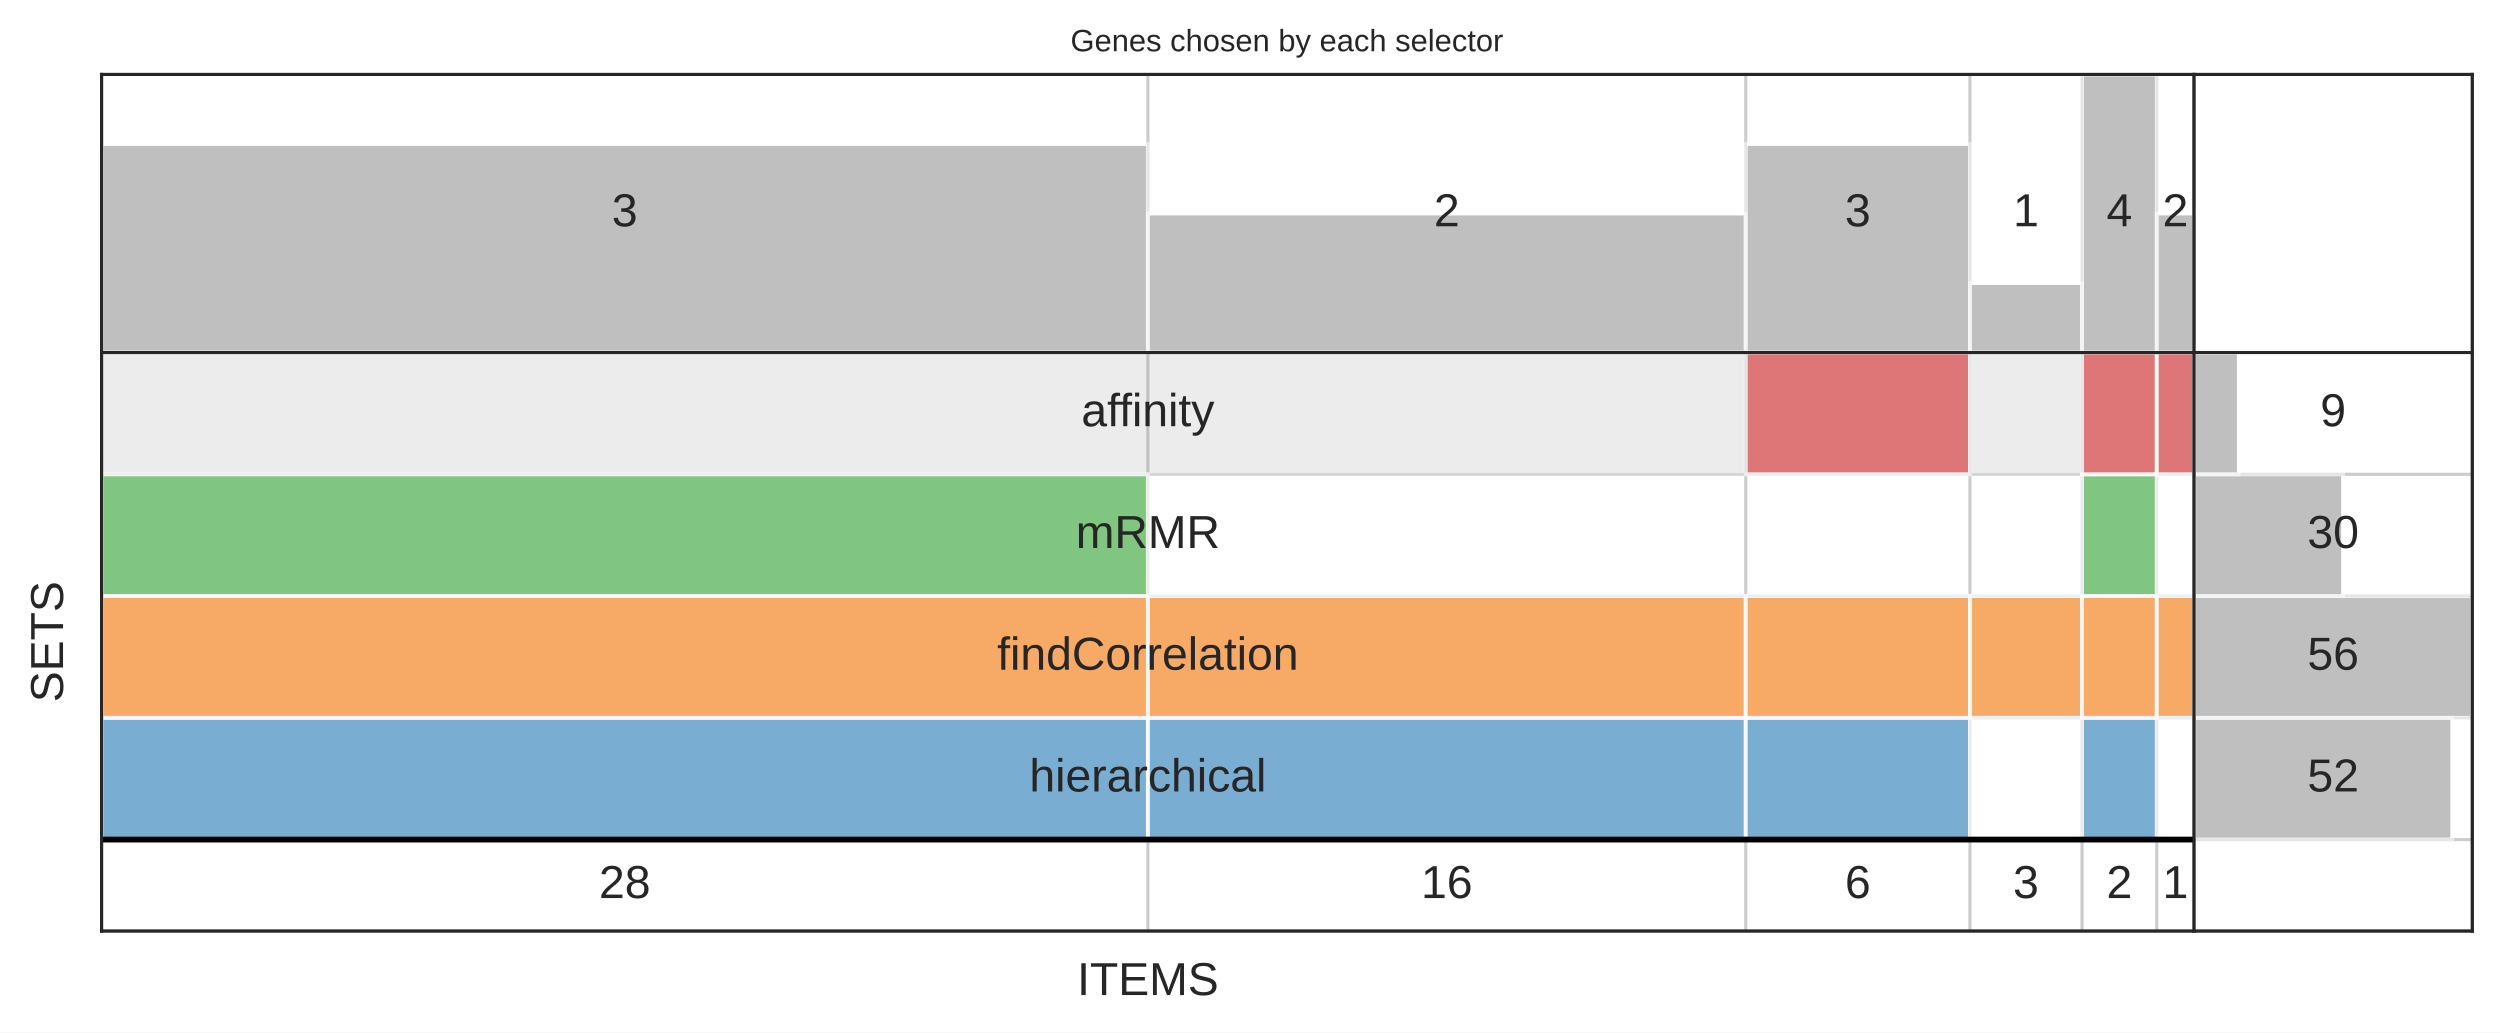
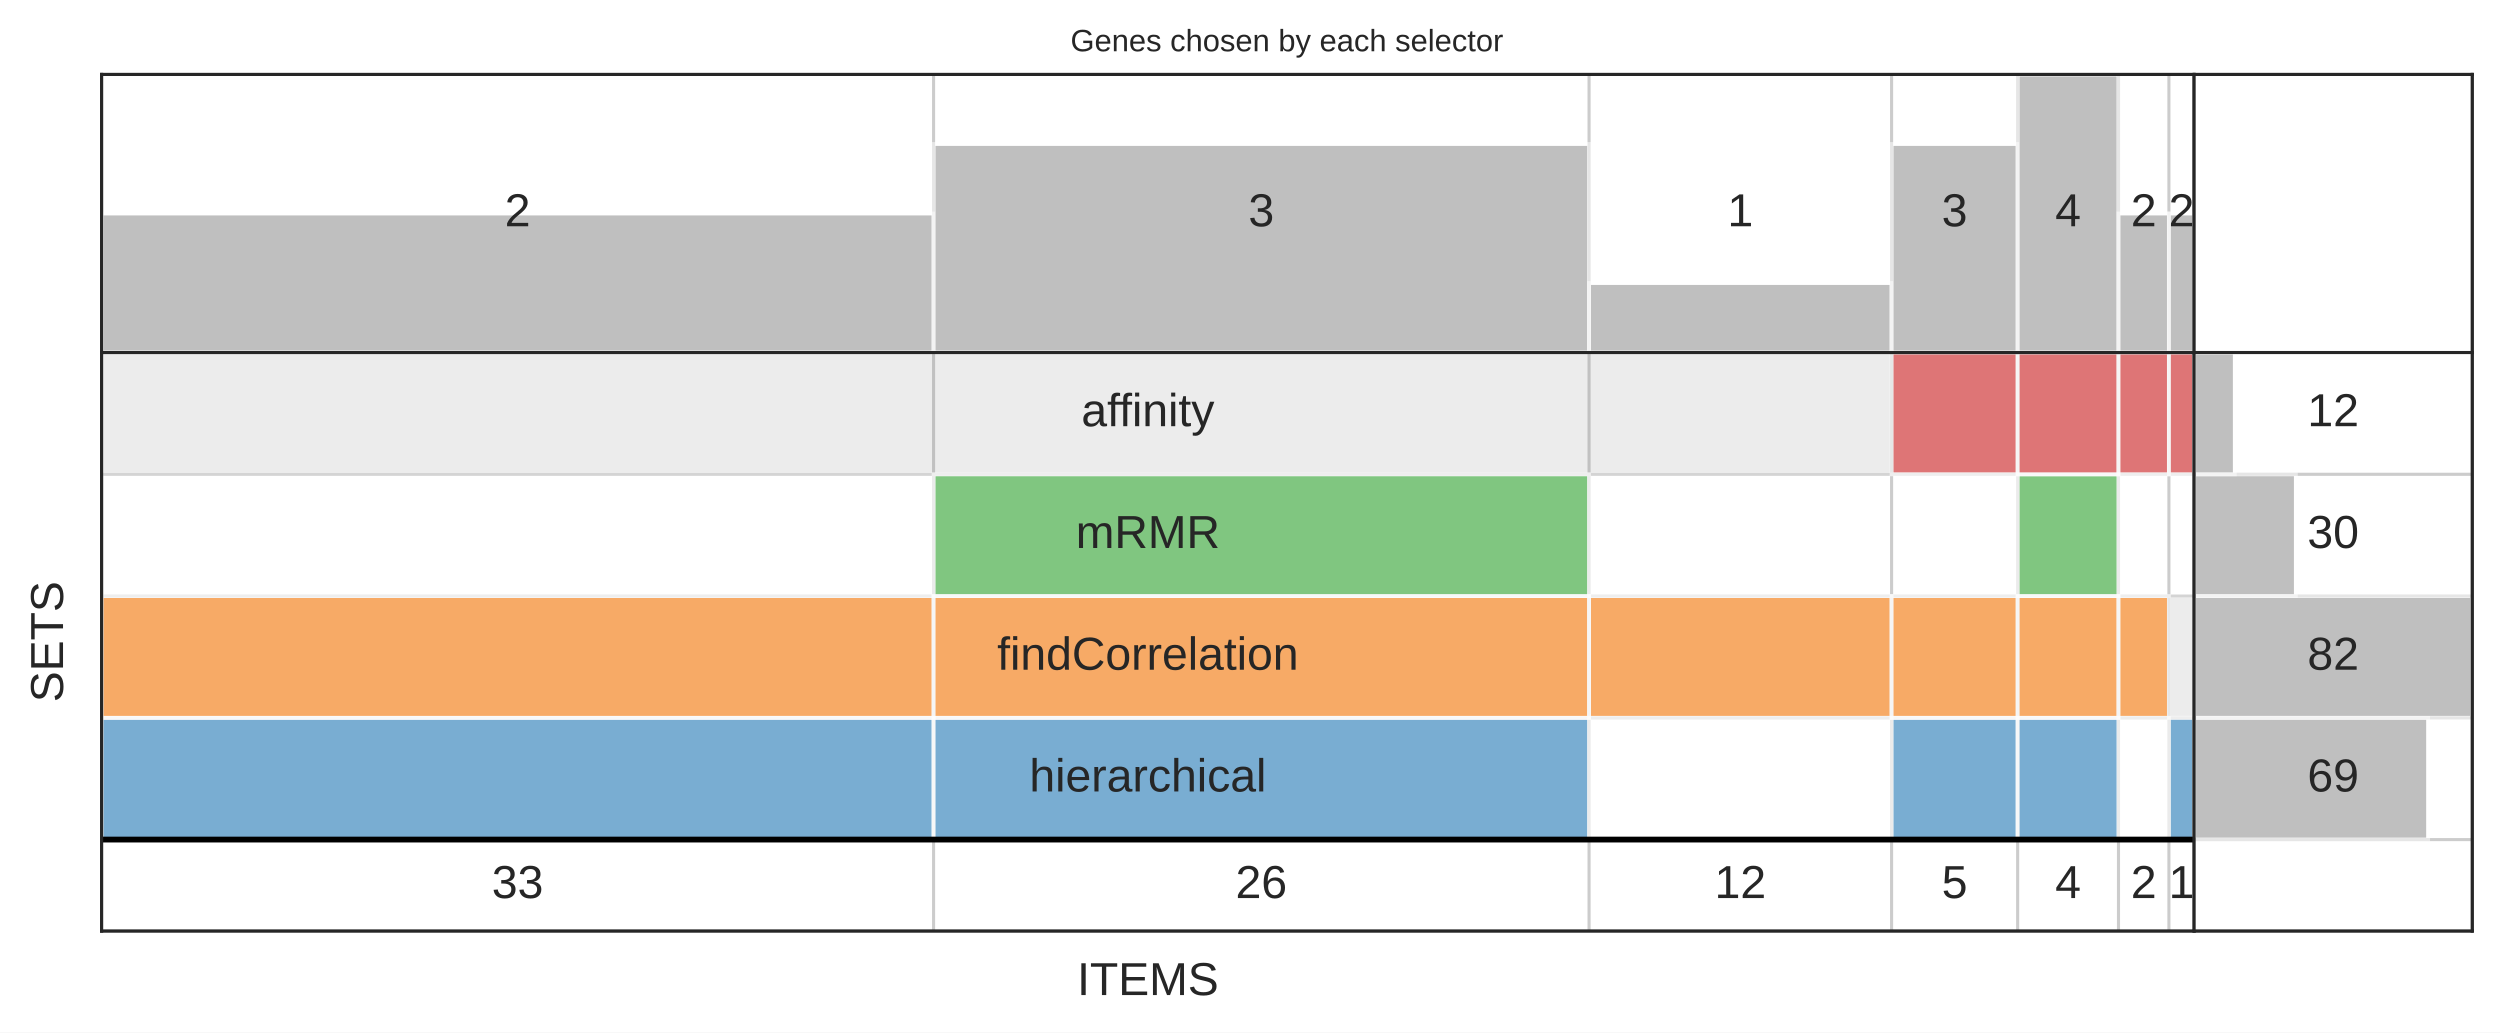
<svg xmlns="http://www.w3.org/2000/svg" width="647.314pt" height="267.353pt" viewBox="0 0 647.314 267.353" version="1.1">
  <defs>
    <style type="text/css">*{stroke-linejoin: round; stroke-linecap: butt}</style>
  </defs>
  <g id="figure_1">
    <g id="patch_1">
      <path d="M 0 267.353  L 647.314 267.353  L 647.314 0  L 0 0  z " style="fill: #ffffff" />
    </g>
    <g id="axes_1">
      <g id="patch_2">
        <path d="M 26.314 241.039  L 640.114 241.039  L 640.114 19.279  L 26.314 19.279  z " style="fill: #ffffff" />
      </g>
      <g id="matplotlib.axis_1" />
      <g id="matplotlib.axis_2" />
      <g id="patch_3">
        <path d="M 26.314 241.039  L 26.314 19.279  " style="fill: none; stroke: #262626; stroke-width: 0.8; stroke-linejoin: miter; stroke-linecap: square" />
      </g>
      <g id="patch_4">
        <path d="M 640.114 241.039  L 640.114 19.279  " style="fill: none; stroke: #262626; stroke-width: 0.8; stroke-linejoin: miter; stroke-linecap: square" />
      </g>
      <g id="patch_5">
        <path d="M 26.314 241.039  L 640.114 241.039  " style="fill: none; stroke: #262626; stroke-width: 0.8; stroke-linejoin: miter; stroke-linecap: square" />
      </g>
      <g id="patch_6">
        <path d="M 26.314 19.279  L 640.114 19.279  " style="fill: none; stroke: #262626; stroke-width: 0.8; stroke-linejoin: miter; stroke-linecap: square" />
      </g>
      <g id="text_1">
        <text style="font-size: 8px; font-family: 'Arial', 'DejaVu Sans', 'Liberation Sans', 'Bitstream Vera Sans', sans-serif; text-anchor: middle; fill: #262626" x="333.214" y="13.279" transform="rotate(-0 333.2138 13.27875)">Genes chosen by each selector</text>
      </g>
    </g>
    <g id="axes_2">
      <g id="patch_7">
        <path d="M 26.314 241.039  L 568.114 241.039  L 568.114 91.279  L 26.314 91.279  z " style="fill: #ffffff" />
      </g>
      <g id="matplotlib.axis_3">
        <g id="xtick_1">
          <g id="line2d_1">
-             <path d="M 26.314 241.039  L 26.314 91.279  " clip-path="url(#p308f34fcb7)" style="fill: none; stroke: #cccccc; stroke-width: 0.8; stroke-linecap: round" />
+             <path d="M 26.314 241.039  L 26.314 91.279  " clip-path="url(#pf9254690ed)" style="fill: none; stroke: #cccccc; stroke-width: 0.8; stroke-linecap: round" />
          </g>
          <g id="line2d_2" />
        </g>
        <g id="xtick_2">
          <g id="line2d_3">
-             <path d="M 297.214 241.039  L 297.214 91.279  " clip-path="url(#p308f34fcb7)" style="fill: none; stroke: #cccccc; stroke-width: 0.8; stroke-linecap: round" />
+             <path d="M 241.728 241.039  L 241.728 91.279  " clip-path="url(#pf9254690ed)" style="fill: none; stroke: #cccccc; stroke-width: 0.8; stroke-linecap: round" />
          </g>
          <g id="line2d_4" />
        </g>
        <g id="xtick_3">
          <g id="line2d_5">
-             <path d="M 452.014 241.039  L 452.014 91.279  " clip-path="url(#p308f34fcb7)" style="fill: none; stroke: #cccccc; stroke-width: 0.8; stroke-linecap: round" />
+             <path d="M 411.449 241.039  L 411.449 91.279  " clip-path="url(#pf9254690ed)" style="fill: none; stroke: #cccccc; stroke-width: 0.8; stroke-linecap: round" />
          </g>
          <g id="line2d_6" />
        </g>
        <g id="xtick_4">
          <g id="line2d_7">
-             <path d="M 510.064 241.039  L 510.064 91.279  " clip-path="url(#p308f34fcb7)" style="fill: none; stroke: #cccccc; stroke-width: 0.8; stroke-linecap: round" />
+             <path d="M 489.781 241.039  L 489.781 91.279  " clip-path="url(#pf9254690ed)" style="fill: none; stroke: #cccccc; stroke-width: 0.8; stroke-linecap: round" />
          </g>
          <g id="line2d_8" />
        </g>
        <g id="xtick_5">
          <g id="line2d_9">
-             <path d="M 539.089 241.039  L 539.089 91.279  " clip-path="url(#p308f34fcb7)" style="fill: none; stroke: #cccccc; stroke-width: 0.8; stroke-linecap: round" />
+             <path d="M 522.42 241.039  L 522.42 91.279  " clip-path="url(#pf9254690ed)" style="fill: none; stroke: #cccccc; stroke-width: 0.8; stroke-linecap: round" />
          </g>
          <g id="line2d_10" />
        </g>
        <g id="xtick_6">
          <g id="line2d_11">
-             <path d="M 558.439 241.039  L 558.439 91.279  " clip-path="url(#p308f34fcb7)" style="fill: none; stroke: #cccccc; stroke-width: 0.8; stroke-linecap: round" />
+             <path d="M 548.531 241.039  L 548.531 91.279  " clip-path="url(#pf9254690ed)" style="fill: none; stroke: #cccccc; stroke-width: 0.8; stroke-linecap: round" />
          </g>
          <g id="line2d_12" />
+         </g>
+         <g id="xtick_7">
+           <g id="line2d_13">
+             <path d="M 561.586 241.039  L 561.586 91.279  " clip-path="url(#pf9254690ed)" style="fill: none; stroke: #cccccc; stroke-width: 0.8; stroke-linecap: round" />
+           </g>
+           <g id="line2d_14" />
        </g>
        <g id="text_2">
          <text style="font-size: 12px; font-family: 'Arial', 'DejaVu Sans', 'Liberation Sans', 'Bitstream Vera Sans', sans-serif; text-anchor: middle; fill: #262626" x="297.214" y="257.657" transform="rotate(-0 297.2138 257.6569)">ITEMS</text>
        </g>
      </g>
      <g id="matplotlib.axis_4">
        <g id="ytick_1">
-           <g id="line2d_13">
-             <path d="M 26.314 217.392  L 568.114 217.392  " clip-path="url(#p308f34fcb7)" style="fill: none; stroke: #cccccc; stroke-width: 0.8; stroke-linecap: round" />
-           </g>
-           <g id="line2d_14" />
+           <g id="line2d_15">
+             <path d="M 26.314 217.392  L 568.114 217.392  " clip-path="url(#pf9254690ed)" style="fill: none; stroke: #cccccc; stroke-width: 0.8; stroke-linecap: round" />
+           </g>
+           <g id="line2d_16" />
        </g>
        <g id="ytick_2">
-           <g id="line2d_15">
-             <path d="M 26.314 185.864  L 568.114 185.864  " clip-path="url(#p308f34fcb7)" style="fill: none; stroke: #cccccc; stroke-width: 0.8; stroke-linecap: round" />
-           </g>
-           <g id="line2d_16" />
+           <g id="line2d_17">
+             <path d="M 26.314 185.864  L 568.114 185.864  " clip-path="url(#pf9254690ed)" style="fill: none; stroke: #cccccc; stroke-width: 0.8; stroke-linecap: round" />
+           </g>
+           <g id="line2d_18" />
        </g>
        <g id="ytick_3">
-           <g id="line2d_17">
-             <path d="M 26.314 154.336  L 568.114 154.336  " clip-path="url(#p308f34fcb7)" style="fill: none; stroke: #cccccc; stroke-width: 0.8; stroke-linecap: round" />
-           </g>
-           <g id="line2d_18" />
+           <g id="line2d_19">
+             <path d="M 26.314 154.336  L 568.114 154.336  " clip-path="url(#pf9254690ed)" style="fill: none; stroke: #cccccc; stroke-width: 0.8; stroke-linecap: round" />
+           </g>
+           <g id="line2d_20" />
        </g>
        <g id="ytick_4">
-           <g id="line2d_19">
-             <path d="M 26.314 122.807  L 568.114 122.807  " clip-path="url(#p308f34fcb7)" style="fill: none; stroke: #cccccc; stroke-width: 0.8; stroke-linecap: round" />
-           </g>
-           <g id="line2d_20" />
+           <g id="line2d_21">
+             <path d="M 26.314 122.807  L 568.114 122.807  " clip-path="url(#pf9254690ed)" style="fill: none; stroke: #cccccc; stroke-width: 0.8; stroke-linecap: round" />
+           </g>
+           <g id="line2d_22" />
        </g>
        <g id="text_3">
          <text style="font-size: 12px; font-family: 'Arial', 'DejaVu Sans', 'Liberation Sans', 'Bitstream Vera Sans', sans-serif; text-anchor: middle; fill: #262626" x="16.318" y="166.159" transform="rotate(-90 16.31812 166.1587)">SETS</text>
        </g>
      </g>
      <g id="patch_8">
-         <path d="M 26.314 217.392  L 297.214 217.392  L 297.214 185.864  L 26.314 185.864  z " clip-path="url(#p308f34fcb7)" style="fill: #1f77b4; opacity: 0.6; stroke: #ffffff; stroke-linejoin: miter" />
+         <path d="M 26.314 217.392  L 241.728 217.392  L 241.728 185.864  L 26.314 185.864  z " clip-path="url(#pf9254690ed)" style="fill: #1f77b4; opacity: 0.6; stroke: #ffffff; stroke-linejoin: miter" />
      </g>
      <g id="patch_9">
-         <path d="M 297.214 217.392  L 452.014 217.392  L 452.014 185.864  L 297.214 185.864  z " clip-path="url(#p308f34fcb7)" style="fill: #1f77b4; opacity: 0.6; stroke: #ffffff; stroke-linejoin: miter" />
+         <path d="M 241.728 217.392  L 411.449 217.392  L 411.449 185.864  L 241.728 185.864  z " clip-path="url(#pf9254690ed)" style="fill: #1f77b4; opacity: 0.6; stroke: #ffffff; stroke-linejoin: miter" />
      </g>
      <g id="patch_10">
-         <path d="M 452.014 217.392  L 510.064 217.392  L 510.064 185.864  L 452.014 185.864  z " clip-path="url(#p308f34fcb7)" style="fill: #1f77b4; opacity: 0.6; stroke: #ffffff; stroke-linejoin: miter" />
+         <path d="M 489.781 217.392  L 522.42 217.392  L 522.42 185.864  L 489.781 185.864  z " clip-path="url(#pf9254690ed)" style="fill: #1f77b4; opacity: 0.6; stroke: #ffffff; stroke-linejoin: miter" />
      </g>
      <g id="patch_11">
-         <path d="M 539.089 217.392  L 558.439 217.392  L 558.439 185.864  L 539.089 185.864  z " clip-path="url(#p308f34fcb7)" style="fill: #1f77b4; opacity: 0.6; stroke: #ffffff; stroke-linejoin: miter" />
+         <path d="M 522.42 217.392  L 548.531 217.392  L 548.531 185.864  L 522.42 185.864  z " clip-path="url(#pf9254690ed)" style="fill: #1f77b4; opacity: 0.6; stroke: #ffffff; stroke-linejoin: miter" />
      </g>
      <g id="patch_12">
-         <path d="M 26.314 185.864  L 568.114 185.864  L 568.114 154.336  L 26.314 154.336  z " clip-path="url(#p308f34fcb7)" style="fill: #808080; opacity: 0.15; stroke: #ffffff; stroke-linejoin: miter" />
+         <path d="M 561.586 217.392  L 568.114 217.392  L 568.114 185.864  L 561.586 185.864  z " clip-path="url(#pf9254690ed)" style="fill: #1f77b4; opacity: 0.6; stroke: #ffffff; stroke-linejoin: miter" />
      </g>
      <g id="patch_13">
-         <path d="M 26.314 185.864  L 297.214 185.864  L 297.214 154.336  L 26.314 154.336  z " clip-path="url(#p308f34fcb7)" style="fill: #ff7f0e; opacity: 0.6; stroke: #ffffff; stroke-linejoin: miter" />
+         <path d="M 26.314 185.864  L 568.114 185.864  L 568.114 154.336  L 26.314 154.336  z " clip-path="url(#pf9254690ed)" style="fill: #808080; opacity: 0.15; stroke: #ffffff; stroke-linejoin: miter" />
      </g>
      <g id="patch_14">
-         <path d="M 297.214 185.864  L 452.014 185.864  L 452.014 154.336  L 297.214 154.336  z " clip-path="url(#p308f34fcb7)" style="fill: #ff7f0e; opacity: 0.6; stroke: #ffffff; stroke-linejoin: miter" />
+         <path d="M 26.314 185.864  L 241.728 185.864  L 241.728 154.336  L 26.314 154.336  z " clip-path="url(#pf9254690ed)" style="fill: #ff7f0e; opacity: 0.6; stroke: #ffffff; stroke-linejoin: miter" />
      </g>
      <g id="patch_15">
-         <path d="M 452.014 185.864  L 510.064 185.864  L 510.064 154.336  L 452.014 154.336  z " clip-path="url(#p308f34fcb7)" style="fill: #ff7f0e; opacity: 0.6; stroke: #ffffff; stroke-linejoin: miter" />
+         <path d="M 241.728 185.864  L 411.449 185.864  L 411.449 154.336  L 241.728 154.336  z " clip-path="url(#pf9254690ed)" style="fill: #ff7f0e; opacity: 0.6; stroke: #ffffff; stroke-linejoin: miter" />
      </g>
      <g id="patch_16">
-         <path d="M 510.064 185.864  L 539.089 185.864  L 539.089 154.336  L 510.064 154.336  z " clip-path="url(#p308f34fcb7)" style="fill: #ff7f0e; opacity: 0.6; stroke: #ffffff; stroke-linejoin: miter" />
+         <path d="M 411.449 185.864  L 489.781 185.864  L 489.781 154.336  L 411.449 154.336  z " clip-path="url(#pf9254690ed)" style="fill: #ff7f0e; opacity: 0.6; stroke: #ffffff; stroke-linejoin: miter" />
      </g>
      <g id="patch_17">
-         <path d="M 539.089 185.864  L 558.439 185.864  L 558.439 154.336  L 539.089 154.336  z " clip-path="url(#p308f34fcb7)" style="fill: #ff7f0e; opacity: 0.6; stroke: #ffffff; stroke-linejoin: miter" />
+         <path d="M 489.781 185.864  L 522.42 185.864  L 522.42 154.336  L 489.781 154.336  z " clip-path="url(#pf9254690ed)" style="fill: #ff7f0e; opacity: 0.6; stroke: #ffffff; stroke-linejoin: miter" />
      </g>
      <g id="patch_18">
-         <path d="M 558.439 185.864  L 568.114 185.864  L 568.114 154.336  L 558.439 154.336  z " clip-path="url(#p308f34fcb7)" style="fill: #ff7f0e; opacity: 0.6; stroke: #ffffff; stroke-linejoin: miter" />
+         <path d="M 522.42 185.864  L 548.531 185.864  L 548.531 154.336  L 522.42 154.336  z " clip-path="url(#pf9254690ed)" style="fill: #ff7f0e; opacity: 0.6; stroke: #ffffff; stroke-linejoin: miter" />
      </g>
      <g id="patch_19">
-         <path d="M 26.314 154.336  L 297.214 154.336  L 297.214 122.807  L 26.314 122.807  z " clip-path="url(#p308f34fcb7)" style="fill: #2ca02c; opacity: 0.6; stroke: #ffffff; stroke-linejoin: miter" />
+         <path d="M 548.531 185.864  L 561.586 185.864  L 561.586 154.336  L 548.531 154.336  z " clip-path="url(#pf9254690ed)" style="fill: #ff7f0e; opacity: 0.6; stroke: #ffffff; stroke-linejoin: miter" />
      </g>
      <g id="patch_20">
-         <path d="M 539.089 154.336  L 558.439 154.336  L 558.439 122.807  L 539.089 122.807  z " clip-path="url(#p308f34fcb7)" style="fill: #2ca02c; opacity: 0.6; stroke: #ffffff; stroke-linejoin: miter" />
+         <path d="M 241.728 154.336  L 411.449 154.336  L 411.449 122.807  L 241.728 122.807  z " clip-path="url(#pf9254690ed)" style="fill: #2ca02c; opacity: 0.6; stroke: #ffffff; stroke-linejoin: miter" />
      </g>
      <g id="patch_21">
-         <path d="M 26.314 122.807  L 568.114 122.807  L 568.114 91.279  L 26.314 91.279  z " clip-path="url(#p308f34fcb7)" style="fill: #808080; opacity: 0.15; stroke: #ffffff; stroke-linejoin: miter" />
+         <path d="M 522.42 154.336  L 548.531 154.336  L 548.531 122.807  L 522.42 122.807  z " clip-path="url(#pf9254690ed)" style="fill: #2ca02c; opacity: 0.6; stroke: #ffffff; stroke-linejoin: miter" />
      </g>
      <g id="patch_22">
-         <path d="M 452.014 122.807  L 510.064 122.807  L 510.064 91.279  L 452.014 91.279  z " clip-path="url(#p308f34fcb7)" style="fill: #d62728; opacity: 0.6; stroke: #ffffff; stroke-linejoin: miter" />
+         <path d="M 26.314 122.807  L 568.114 122.807  L 568.114 91.279  L 26.314 91.279  z " clip-path="url(#pf9254690ed)" style="fill: #808080; opacity: 0.15; stroke: #ffffff; stroke-linejoin: miter" />
      </g>
      <g id="patch_23">
-         <path d="M 539.089 122.807  L 558.439 122.807  L 558.439 91.279  L 539.089 91.279  z " clip-path="url(#p308f34fcb7)" style="fill: #d62728; opacity: 0.6; stroke: #ffffff; stroke-linejoin: miter" />
+         <path d="M 489.781 122.807  L 522.42 122.807  L 522.42 91.279  L 489.781 91.279  z " clip-path="url(#pf9254690ed)" style="fill: #d62728; opacity: 0.6; stroke: #ffffff; stroke-linejoin: miter" />
      </g>
      <g id="patch_24">
-         <path d="M 558.439 122.807  L 568.114 122.807  L 568.114 91.279  L 558.439 91.279  z " clip-path="url(#p308f34fcb7)" style="fill: #d62728; opacity: 0.6; stroke: #ffffff; stroke-linejoin: miter" />
-       </g>
-       <g id="line2d_21">
-         <path d="M 26.314 217.392  L 568.114 217.392  " clip-path="url(#p308f34fcb7)" style="fill: none; stroke: #000000; stroke-width: 1.5; stroke-linecap: round" />
+         <path d="M 522.42 122.807  L 548.531 122.807  L 548.531 91.279  L 522.42 91.279  z " clip-path="url(#pf9254690ed)" style="fill: #d62728; opacity: 0.6; stroke: #ffffff; stroke-linejoin: miter" />
      </g>
      <g id="patch_25">
+         <path d="M 548.531 122.807  L 561.586 122.807  L 561.586 91.279  L 548.531 91.279  z " clip-path="url(#pf9254690ed)" style="fill: #d62728; opacity: 0.6; stroke: #ffffff; stroke-linejoin: miter" />
+       </g>
+       <g id="patch_26">
+         <path d="M 561.586 122.807  L 568.114 122.807  L 568.114 91.279  L 561.586 91.279  z " clip-path="url(#pf9254690ed)" style="fill: #d62728; opacity: 0.6; stroke: #ffffff; stroke-linejoin: miter" />
+       </g>
+       <g id="line2d_23">
+         <path d="M 26.314 217.392  L 568.114 217.392  " clip-path="url(#pf9254690ed)" style="fill: none; stroke: #000000; stroke-width: 1.5; stroke-linecap: round" />
+       </g>
+       <g id="patch_27">
        <path d="M 26.314 241.039  L 26.314 91.279  " style="fill: none; stroke: #262626; stroke-width: 0.8; stroke-linejoin: miter; stroke-linecap: square" />
      </g>
-       <g id="patch_26">
+       <g id="patch_28">
        <path d="M 568.114 241.039  L 568.114 91.279  " style="fill: none; stroke: #262626; stroke-width: 0.8; stroke-linejoin: miter; stroke-linecap: square" />
      </g>
-       <g id="patch_27">
+       <g id="patch_29">
        <path d="M 26.314 241.039  L 568.114 241.039  " style="fill: none; stroke: #262626; stroke-width: 0.8; stroke-linejoin: miter; stroke-linecap: square" />
      </g>
-       <g id="patch_28">
+       <g id="patch_30">
        <path d="M 26.314 91.279  L 568.114 91.279  " style="fill: none; stroke: #262626; stroke-width: 0.8; stroke-linejoin: miter; stroke-linecap: square" />
      </g>
      <g id="text_4">
        <text style="font-size: 12px; font-family: 'Arial', 'DejaVu Sans', 'Liberation Sans', 'Bitstream Vera Sans', sans-serif; text-anchor: middle; fill: #262626" x="297.214" y="204.939" transform="rotate(-0 297.2138 204.9395)">hierarchical</text>
      </g>
      <g id="text_5">
        <text style="font-size: 12px; font-family: 'Arial', 'DejaVu Sans', 'Liberation Sans', 'Bitstream Vera Sans', sans-serif; text-anchor: middle; fill: #262626" x="297.214" y="173.411" transform="rotate(-0 297.2138 173.4111)">findCorrelation</text>
      </g>
      <g id="text_6">
        <text style="font-size: 12px; font-family: 'Arial', 'DejaVu Sans', 'Liberation Sans', 'Bitstream Vera Sans', sans-serif; text-anchor: middle; fill: #262626" x="297.214" y="141.883" transform="rotate(-0 297.2138 141.8826)">mRMR</text>
      </g>
      <g id="text_7">
        <text style="font-size: 12px; font-family: 'Arial', 'DejaVu Sans', 'Liberation Sans', 'Bitstream Vera Sans', sans-serif; text-anchor: middle; fill: #262626" x="297.214" y="110.354" transform="rotate(-0 297.2138 110.3542)">affinity</text>
      </g>
      <g id="text_8">
-         <text style="font-size: 12px; font-family: 'Arial', 'DejaVu Sans', 'Liberation Sans', 'Bitstream Vera Sans', sans-serif; text-anchor: middle; fill: #262626" x="161.764" y="232.527" transform="rotate(-0 161.7637 232.5268)">28</text>
+         <text style="font-size: 12px; font-family: 'Arial', 'DejaVu Sans', 'Liberation Sans', 'Bitstream Vera Sans', sans-serif; text-anchor: middle; fill: #262626" x="134.021" y="232.527" transform="rotate(-0 134.021 232.5268)">33</text>
      </g>
      <g id="text_9">
-         <text style="font-size: 12px; font-family: 'Arial', 'DejaVu Sans', 'Liberation Sans', 'Bitstream Vera Sans', sans-serif; text-anchor: middle; fill: #262626" x="374.614" y="232.527" transform="rotate(-0 374.6137 232.5268)">16</text>
+         <text style="font-size: 12px; font-family: 'Arial', 'DejaVu Sans', 'Liberation Sans', 'Bitstream Vera Sans', sans-serif; text-anchor: middle; fill: #262626" x="326.588" y="232.527" transform="rotate(-0 326.5884 232.5268)">26</text>
      </g>
      <g id="text_10">
-         <text style="font-size: 12px; font-family: 'Arial', 'DejaVu Sans', 'Liberation Sans', 'Bitstream Vera Sans', sans-serif; text-anchor: middle; fill: #262626" x="481.039" y="232.527" transform="rotate(-0 481.0387 232.5268)">6</text>
+         <text style="font-size: 12px; font-family: 'Arial', 'DejaVu Sans', 'Liberation Sans', 'Bitstream Vera Sans', sans-serif; text-anchor: middle; fill: #262626" x="450.615" y="232.527" transform="rotate(-0 450.615 232.5268)">12</text>
      </g>
      <g id="text_11">
-         <text style="font-size: 12px; font-family: 'Arial', 'DejaVu Sans', 'Liberation Sans', 'Bitstream Vera Sans', sans-serif; text-anchor: middle; fill: #262626" x="524.576" y="232.527" transform="rotate(-0 524.5762 232.5268)">3</text>
+         <text style="font-size: 12px; font-family: 'Arial', 'DejaVu Sans', 'Liberation Sans', 'Bitstream Vera Sans', sans-serif; text-anchor: middle; fill: #262626" x="506.1" y="232.527" transform="rotate(-0 506.1005 232.5268)">5</text>
      </g>
      <g id="text_12">
-         <text style="font-size: 12px; font-family: 'Arial', 'DejaVu Sans', 'Liberation Sans', 'Bitstream Vera Sans', sans-serif; text-anchor: middle; fill: #262626" x="548.764" y="232.527" transform="rotate(-0 548.7637 232.5268)">2</text>
+         <text style="font-size: 12px; font-family: 'Arial', 'DejaVu Sans', 'Liberation Sans', 'Bitstream Vera Sans', sans-serif; text-anchor: middle; fill: #262626" x="535.475" y="232.527" transform="rotate(-0 535.4752 232.5268)">4</text>
      </g>
      <g id="text_13">
-         <text style="font-size: 12px; font-family: 'Arial', 'DejaVu Sans', 'Liberation Sans', 'Bitstream Vera Sans', sans-serif; text-anchor: middle; fill: #262626" x="563.276" y="232.527" transform="rotate(-0 563.2763 232.5268)">1</text>
+         <text style="font-size: 12px; font-family: 'Arial', 'DejaVu Sans', 'Liberation Sans', 'Bitstream Vera Sans', sans-serif; text-anchor: middle; fill: #262626" x="555.058" y="232.527" transform="rotate(-0 555.0583 232.5268)">2</text>
+       </g>
+       <g id="text_14">
+         <text style="font-size: 12px; font-family: 'Arial', 'DejaVu Sans', 'Liberation Sans', 'Bitstream Vera Sans', sans-serif; text-anchor: middle; fill: #262626" x="564.85" y="232.527" transform="rotate(-0 564.8499 232.5268)">1</text>
      </g>
    </g>
    <g id="axes_3">
-       <g id="patch_29">
+       <g id="patch_31">
        <path d="M 26.314 91.279  L 568.114 91.279  L 568.114 19.279  L 26.314 19.279  z " style="fill: #ffffff" />
      </g>
      <g id="matplotlib.axis_5">
-         <g id="xtick_7">
-           <g id="line2d_22">
-             <path d="M 26.314 91.279  L 26.314 19.279  " clip-path="url(#p2200fc0981)" style="fill: none; stroke: #cccccc; stroke-width: 0.8; stroke-linecap: round" />
-           </g>
-           <g id="line2d_23" />
-         </g>
        <g id="xtick_8">
          <g id="line2d_24">
-             <path d="M 297.214 91.279  L 297.214 19.279  " clip-path="url(#p2200fc0981)" style="fill: none; stroke: #cccccc; stroke-width: 0.8; stroke-linecap: round" />
+             <path d="M 26.314 91.279  L 26.314 19.279  " clip-path="url(#p8010e89c9a)" style="fill: none; stroke: #cccccc; stroke-width: 0.8; stroke-linecap: round" />
          </g>
          <g id="line2d_25" />
        </g>
        <g id="xtick_9">
          <g id="line2d_26">
-             <path d="M 452.014 91.279  L 452.014 19.279  " clip-path="url(#p2200fc0981)" style="fill: none; stroke: #cccccc; stroke-width: 0.8; stroke-linecap: round" />
+             <path d="M 241.728 91.279  L 241.728 19.279  " clip-path="url(#p8010e89c9a)" style="fill: none; stroke: #cccccc; stroke-width: 0.8; stroke-linecap: round" />
          </g>
          <g id="line2d_27" />
        </g>
        <g id="xtick_10">
          <g id="line2d_28">
-             <path d="M 510.064 91.279  L 510.064 19.279  " clip-path="url(#p2200fc0981)" style="fill: none; stroke: #cccccc; stroke-width: 0.8; stroke-linecap: round" />
+             <path d="M 411.449 91.279  L 411.449 19.279  " clip-path="url(#p8010e89c9a)" style="fill: none; stroke: #cccccc; stroke-width: 0.8; stroke-linecap: round" />
          </g>
          <g id="line2d_29" />
        </g>
        <g id="xtick_11">
          <g id="line2d_30">
-             <path d="M 539.089 91.279  L 539.089 19.279  " clip-path="url(#p2200fc0981)" style="fill: none; stroke: #cccccc; stroke-width: 0.8; stroke-linecap: round" />
+             <path d="M 489.781 91.279  L 489.781 19.279  " clip-path="url(#p8010e89c9a)" style="fill: none; stroke: #cccccc; stroke-width: 0.8; stroke-linecap: round" />
          </g>
          <g id="line2d_31" />
        </g>
        <g id="xtick_12">
          <g id="line2d_32">
-             <path d="M 558.439 91.279  L 558.439 19.279  " clip-path="url(#p2200fc0981)" style="fill: none; stroke: #cccccc; stroke-width: 0.8; stroke-linecap: round" />
+             <path d="M 522.42 91.279  L 522.42 19.279  " clip-path="url(#p8010e89c9a)" style="fill: none; stroke: #cccccc; stroke-width: 0.8; stroke-linecap: round" />
          </g>
          <g id="line2d_33" />
        </g>
        <g id="xtick_13">
          <g id="line2d_34">
-             <path d="M 568.114 91.279  L 568.114 19.279  " clip-path="url(#p2200fc0981)" style="fill: none; stroke: #cccccc; stroke-width: 0.8; stroke-linecap: round" />
+             <path d="M 548.531 91.279  L 548.531 19.279  " clip-path="url(#p8010e89c9a)" style="fill: none; stroke: #cccccc; stroke-width: 0.8; stroke-linecap: round" />
          </g>
          <g id="line2d_35" />
        </g>
+         <g id="xtick_14">
+           <g id="line2d_36">
+             <path d="M 561.586 91.279  L 561.586 19.279  " clip-path="url(#p8010e89c9a)" style="fill: none; stroke: #cccccc; stroke-width: 0.8; stroke-linecap: round" />
+           </g>
+           <g id="line2d_37" />
+         </g>
+         <g id="xtick_15">
+           <g id="line2d_38">
+             <path d="M 568.114 91.279  L 568.114 19.279  " clip-path="url(#p8010e89c9a)" style="fill: none; stroke: #cccccc; stroke-width: 0.8; stroke-linecap: round" />
+           </g>
+           <g id="line2d_39" />
+         </g>
      </g>
      <g id="matplotlib.axis_6" />
-       <g id="patch_30">
-         <path d="M 26.314 91.279  L 297.214 91.279  L 297.214 37.279  L 26.314 37.279  z " clip-path="url(#p2200fc0981)" style="fill: #808080; opacity: 0.5; stroke: #ffffff; stroke-linejoin: miter" />
-       </g>
-       <g id="patch_31">
-         <path d="M 297.214 91.279  L 452.014 91.279  L 452.014 55.279  L 297.214 55.279  z " clip-path="url(#p2200fc0981)" style="fill: #808080; opacity: 0.5; stroke: #ffffff; stroke-linejoin: miter" />
-       </g>
      <g id="patch_32">
-         <path d="M 452.014 91.279  L 510.064 91.279  L 510.064 37.279  L 452.014 37.279  z " clip-path="url(#p2200fc0981)" style="fill: #808080; opacity: 0.5; stroke: #ffffff; stroke-linejoin: miter" />
+         <path d="M 26.314 91.279  L 241.728 91.279  L 241.728 55.279  L 26.314 55.279  z " clip-path="url(#p8010e89c9a)" style="fill: #808080; opacity: 0.5; stroke: #ffffff; stroke-linejoin: miter" />
      </g>
      <g id="patch_33">
-         <path d="M 510.064 91.279  L 539.089 91.279  L 539.089 73.279  L 510.064 73.279  z " clip-path="url(#p2200fc0981)" style="fill: #808080; opacity: 0.5; stroke: #ffffff; stroke-linejoin: miter" />
+         <path d="M 241.728 91.279  L 411.449 91.279  L 411.449 37.279  L 241.728 37.279  z " clip-path="url(#p8010e89c9a)" style="fill: #808080; opacity: 0.5; stroke: #ffffff; stroke-linejoin: miter" />
      </g>
      <g id="patch_34">
-         <path d="M 539.089 91.279  L 558.439 91.279  L 558.439 19.279  L 539.089 19.279  z " clip-path="url(#p2200fc0981)" style="fill: #808080; opacity: 0.5; stroke: #ffffff; stroke-linejoin: miter" />
+         <path d="M 411.449 91.279  L 489.781 91.279  L 489.781 73.279  L 411.449 73.279  z " clip-path="url(#p8010e89c9a)" style="fill: #808080; opacity: 0.5; stroke: #ffffff; stroke-linejoin: miter" />
      </g>
      <g id="patch_35">
-         <path d="M 558.439 91.279  L 568.114 91.279  L 568.114 55.279  L 558.439 55.279  z " clip-path="url(#p2200fc0981)" style="fill: #808080; opacity: 0.5; stroke: #ffffff; stroke-linejoin: miter" />
+         <path d="M 489.781 91.279  L 522.42 91.279  L 522.42 37.279  L 489.781 37.279  z " clip-path="url(#p8010e89c9a)" style="fill: #808080; opacity: 0.5; stroke: #ffffff; stroke-linejoin: miter" />
      </g>
      <g id="patch_36">
+         <path d="M 522.42 91.279  L 548.531 91.279  L 548.531 19.279  L 522.42 19.279  z " clip-path="url(#p8010e89c9a)" style="fill: #808080; opacity: 0.5; stroke: #ffffff; stroke-linejoin: miter" />
+       </g>
+       <g id="patch_37">
+         <path d="M 548.531 91.279  L 561.586 91.279  L 561.586 55.279  L 548.531 55.279  z " clip-path="url(#p8010e89c9a)" style="fill: #808080; opacity: 0.5; stroke: #ffffff; stroke-linejoin: miter" />
+       </g>
+       <g id="patch_38">
+         <path d="M 561.586 91.279  L 568.114 91.279  L 568.114 55.279  L 561.586 55.279  z " clip-path="url(#p8010e89c9a)" style="fill: #808080; opacity: 0.5; stroke: #ffffff; stroke-linejoin: miter" />
+       </g>
+       <g id="patch_39">
        <path d="M 26.314 91.279  L 26.314 19.279  " style="fill: none; stroke: #262626; stroke-width: 0.8; stroke-linejoin: miter; stroke-linecap: square" />
      </g>
-       <g id="patch_37">
+       <g id="patch_40">
        <path d="M 568.114 91.279  L 568.114 19.279  " style="fill: none; stroke: #262626; stroke-width: 0.8; stroke-linejoin: miter; stroke-linecap: square" />
      </g>
-       <g id="patch_38">
+       <g id="patch_41">
        <path d="M 26.314 91.279  L 568.114 91.279  " style="fill: none; stroke: #262626; stroke-width: 0.8; stroke-linejoin: miter; stroke-linecap: square" />
      </g>
-       <g id="patch_39">
+       <g id="patch_42">
        <path d="M 26.314 19.279  L 568.114 19.279  " style="fill: none; stroke: #262626; stroke-width: 0.8; stroke-linejoin: miter; stroke-linecap: square" />
      </g>
-       <g id="text_14">
-         <text style="font-size: 12px; font-family: 'Arial', 'DejaVu Sans', 'Liberation Sans', 'Bitstream Vera Sans', sans-serif; text-anchor: middle; fill: #262626" x="161.764" y="58.59" transform="rotate(-0 161.7637 58.59)">3</text>
-       </g>
      <g id="text_15">
-         <text style="font-size: 12px; font-family: 'Arial', 'DejaVu Sans', 'Liberation Sans', 'Bitstream Vera Sans', sans-serif; text-anchor: middle; fill: #262626" x="374.614" y="58.59" transform="rotate(-0 374.6137 58.59)">2</text>
+         <text style="font-size: 12px; font-family: 'Arial', 'DejaVu Sans', 'Liberation Sans', 'Bitstream Vera Sans', sans-serif; text-anchor: middle; fill: #262626" x="134.021" y="58.59" transform="rotate(-0 134.021 58.59)">2</text>
      </g>
      <g id="text_16">
-         <text style="font-size: 12px; font-family: 'Arial', 'DejaVu Sans', 'Liberation Sans', 'Bitstream Vera Sans', sans-serif; text-anchor: middle; fill: #262626" x="481.039" y="58.59" transform="rotate(-0 481.0387 58.59)">3</text>
+         <text style="font-size: 12px; font-family: 'Arial', 'DejaVu Sans', 'Liberation Sans', 'Bitstream Vera Sans', sans-serif; text-anchor: middle; fill: #262626" x="326.588" y="58.59" transform="rotate(-0 326.5884 58.59)">3</text>
      </g>
      <g id="text_17">
-         <text style="font-size: 12px; font-family: 'Arial', 'DejaVu Sans', 'Liberation Sans', 'Bitstream Vera Sans', sans-serif; text-anchor: middle; fill: #262626" x="524.576" y="58.59" transform="rotate(-0 524.5762 58.59)">1</text>
+         <text style="font-size: 12px; font-family: 'Arial', 'DejaVu Sans', 'Liberation Sans', 'Bitstream Vera Sans', sans-serif; text-anchor: middle; fill: #262626" x="450.615" y="58.59" transform="rotate(-0 450.615 58.59)">1</text>
      </g>
      <g id="text_18">
-         <text style="font-size: 12px; font-family: 'Arial', 'DejaVu Sans', 'Liberation Sans', 'Bitstream Vera Sans', sans-serif; text-anchor: middle; fill: #262626" x="548.764" y="58.59" transform="rotate(-0 548.7637 58.59)">4</text>
+         <text style="font-size: 12px; font-family: 'Arial', 'DejaVu Sans', 'Liberation Sans', 'Bitstream Vera Sans', sans-serif; text-anchor: middle; fill: #262626" x="506.1" y="58.59" transform="rotate(-0 506.1005 58.59)">3</text>
      </g>
      <g id="text_19">
-         <text style="font-size: 12px; font-family: 'Arial', 'DejaVu Sans', 'Liberation Sans', 'Bitstream Vera Sans', sans-serif; text-anchor: middle; fill: #262626" x="563.276" y="58.59" transform="rotate(-0 563.2763 58.59)">2</text>
+         <text style="font-size: 12px; font-family: 'Arial', 'DejaVu Sans', 'Liberation Sans', 'Bitstream Vera Sans', sans-serif; text-anchor: middle; fill: #262626" x="535.475" y="58.59" transform="rotate(-0 535.4752 58.59)">4</text>
+       </g>
+       <g id="text_20">
+         <text style="font-size: 12px; font-family: 'Arial', 'DejaVu Sans', 'Liberation Sans', 'Bitstream Vera Sans', sans-serif; text-anchor: middle; fill: #262626" x="555.058" y="58.59" transform="rotate(-0 555.0583 58.59)">2</text>
+       </g>
+       <g id="text_21">
+         <text style="font-size: 12px; font-family: 'Arial', 'DejaVu Sans', 'Liberation Sans', 'Bitstream Vera Sans', sans-serif; text-anchor: middle; fill: #262626" x="564.85" y="58.59" transform="rotate(-0 564.8499 58.59)">2</text>
      </g>
    </g>
    <g id="axes_4">
-       <g id="patch_40">
+       <g id="patch_43">
        <path d="M 568.114 91.279  L 640.114 91.279  L 640.114 19.279  L 568.114 19.279  z " style="fill: #ffffff" />
      </g>
      <g id="matplotlib.axis_7" />
      <g id="matplotlib.axis_8" />
-       <g id="patch_41">
+       <g id="patch_44">
        <path d="M 568.114 91.279  L 568.114 19.279  " style="fill: none; stroke: #262626; stroke-width: 0.8; stroke-linejoin: miter; stroke-linecap: square" />
      </g>
-       <g id="patch_42">
+       <g id="patch_45">
        <path d="M 640.114 91.279  L 640.114 19.279  " style="fill: none; stroke: #262626; stroke-width: 0.8; stroke-linejoin: miter; stroke-linecap: square" />
      </g>
-       <g id="patch_43">
+       <g id="patch_46">
        <path d="M 568.114 91.279  L 640.114 91.279  " style="fill: none; stroke: #262626; stroke-width: 0.8; stroke-linejoin: miter; stroke-linecap: square" />
      </g>
-       <g id="patch_44">
+       <g id="patch_47">
        <path d="M 568.114 19.279  L 640.114 19.279  " style="fill: none; stroke: #262626; stroke-width: 0.8; stroke-linejoin: miter; stroke-linecap: square" />
      </g>
    </g>
    <g id="axes_5">
-       <g id="patch_45">
+       <g id="patch_48">
        <path d="M 568.114 241.039  L 640.114 241.039  L 640.114 91.279  L 568.114 91.279  z " style="fill: #ffffff" />
      </g>
      <g id="matplotlib.axis_9" />
      <g id="matplotlib.axis_10">
        <g id="ytick_5">
-           <g id="line2d_36">
-             <path d="M 568.114 217.392  L 640.114 217.392  " clip-path="url(#pc1ffb1a6f0)" style="fill: none; stroke: #cccccc; stroke-width: 0.8; stroke-linecap: round" />
-           </g>
-           <g id="line2d_37" />
+           <g id="line2d_40">
+             <path d="M 568.114 217.392  L 640.114 217.392  " clip-path="url(#p190d396dc9)" style="fill: none; stroke: #cccccc; stroke-width: 0.8; stroke-linecap: round" />
+           </g>
+           <g id="line2d_41" />
        </g>
        <g id="ytick_6">
-           <g id="line2d_38">
-             <path d="M 568.114 185.864  L 640.114 185.864  " clip-path="url(#pc1ffb1a6f0)" style="fill: none; stroke: #cccccc; stroke-width: 0.8; stroke-linecap: round" />
-           </g>
-           <g id="line2d_39" />
+           <g id="line2d_42">
+             <path d="M 568.114 185.864  L 640.114 185.864  " clip-path="url(#p190d396dc9)" style="fill: none; stroke: #cccccc; stroke-width: 0.8; stroke-linecap: round" />
+           </g>
+           <g id="line2d_43" />
        </g>
        <g id="ytick_7">
-           <g id="line2d_40">
-             <path d="M 568.114 154.336  L 640.114 154.336  " clip-path="url(#pc1ffb1a6f0)" style="fill: none; stroke: #cccccc; stroke-width: 0.8; stroke-linecap: round" />
-           </g>
-           <g id="line2d_41" />
+           <g id="line2d_44">
+             <path d="M 568.114 154.336  L 640.114 154.336  " clip-path="url(#p190d396dc9)" style="fill: none; stroke: #cccccc; stroke-width: 0.8; stroke-linecap: round" />
+           </g>
+           <g id="line2d_45" />
        </g>
        <g id="ytick_8">
-           <g id="line2d_42">
-             <path d="M 568.114 122.807  L 640.114 122.807  " clip-path="url(#pc1ffb1a6f0)" style="fill: none; stroke: #cccccc; stroke-width: 0.8; stroke-linecap: round" />
-           </g>
-           <g id="line2d_43" />
+           <g id="line2d_46">
+             <path d="M 568.114 122.807  L 640.114 122.807  " clip-path="url(#p190d396dc9)" style="fill: none; stroke: #cccccc; stroke-width: 0.8; stroke-linecap: round" />
+           </g>
+           <g id="line2d_47" />
        </g>
        <g id="ytick_9">
-           <g id="line2d_44">
-             <path d="M 568.114 91.279  L 640.114 91.279  " clip-path="url(#pc1ffb1a6f0)" style="fill: none; stroke: #cccccc; stroke-width: 0.8; stroke-linecap: round" />
-           </g>
-           <g id="line2d_45" />
-         </g>
-       </g>
-       <g id="patch_46">
-         <path d="M 568.114 217.392  L 634.971 217.392  L 634.971 185.864  L 568.114 185.864  z " clip-path="url(#pc1ffb1a6f0)" style="fill: #808080; opacity: 0.5; stroke: #ffffff; stroke-linejoin: miter" />
-       </g>
-       <g id="patch_47">
-         <path d="M 568.114 185.864  L 640.114 185.864  L 640.114 154.336  L 568.114 154.336  z " clip-path="url(#pc1ffb1a6f0)" style="fill: #808080; opacity: 0.5; stroke: #ffffff; stroke-linejoin: miter" />
-       </g>
-       <g id="patch_48">
-         <path d="M 568.114 154.336  L 606.685 154.336  L 606.685 122.807  L 568.114 122.807  z " clip-path="url(#pc1ffb1a6f0)" style="fill: #808080; opacity: 0.5; stroke: #ffffff; stroke-linejoin: miter" />
+           <g id="line2d_48">
+             <path d="M 568.114 91.279  L 640.114 91.279  " clip-path="url(#p190d396dc9)" style="fill: none; stroke: #cccccc; stroke-width: 0.8; stroke-linecap: round" />
+           </g>
+           <g id="line2d_49" />
+         </g>
      </g>
      <g id="patch_49">
-         <path d="M 568.114 122.807  L 579.685 122.807  L 579.685 91.279  L 568.114 91.279  z " clip-path="url(#pc1ffb1a6f0)" style="fill: #808080; opacity: 0.5; stroke: #ffffff; stroke-linejoin: miter" />
+         <path d="M 568.114 217.392  L 628.699 217.392  L 628.699 185.864  L 568.114 185.864  z " clip-path="url(#p190d396dc9)" style="fill: #808080; opacity: 0.5; stroke: #ffffff; stroke-linejoin: miter" />
      </g>
      <g id="patch_50">
+         <path d="M 568.114 185.864  L 640.114 185.864  L 640.114 154.336  L 568.114 154.336  z " clip-path="url(#p190d396dc9)" style="fill: #808080; opacity: 0.5; stroke: #ffffff; stroke-linejoin: miter" />
+       </g>
+       <g id="patch_51">
+         <path d="M 568.114 154.336  L 594.455 154.336  L 594.455 122.807  L 568.114 122.807  z " clip-path="url(#p190d396dc9)" style="fill: #808080; opacity: 0.5; stroke: #ffffff; stroke-linejoin: miter" />
+       </g>
+       <g id="patch_52">
+         <path d="M 568.114 122.807  L 578.65 122.807  L 578.65 91.279  L 568.114 91.279  z " clip-path="url(#p190d396dc9)" style="fill: #808080; opacity: 0.5; stroke: #ffffff; stroke-linejoin: miter" />
+       </g>
+       <g id="patch_53">
        <path d="M 568.114 241.039  L 568.114 91.279  " style="fill: none; stroke: #262626; stroke-width: 0.8; stroke-linejoin: miter; stroke-linecap: square" />
      </g>
-       <g id="patch_51">
+       <g id="patch_54">
        <path d="M 640.114 241.039  L 640.114 91.279  " style="fill: none; stroke: #262626; stroke-width: 0.8; stroke-linejoin: miter; stroke-linecap: square" />
      </g>
-       <g id="patch_52">
+       <g id="patch_55">
        <path d="M 568.114 241.039  L 640.114 241.039  " style="fill: none; stroke: #262626; stroke-width: 0.8; stroke-linejoin: miter; stroke-linecap: square" />
      </g>
-       <g id="patch_53">
+       <g id="patch_56">
        <path d="M 568.114 91.279  L 640.114 91.279  " style="fill: none; stroke: #262626; stroke-width: 0.8; stroke-linejoin: miter; stroke-linecap: square" />
      </g>
-       <g id="text_20">
-         <text style="font-size: 12px; font-family: 'Arial', 'DejaVu Sans', 'Liberation Sans', 'Bitstream Vera Sans', sans-serif; text-anchor: middle; fill: #262626" x="604.114" y="204.939" transform="rotate(-0 604.1137 204.9395)">52</text>
-       </g>
-       <g id="text_21">
-         <text style="font-size: 12px; font-family: 'Arial', 'DejaVu Sans', 'Liberation Sans', 'Bitstream Vera Sans', sans-serif; text-anchor: middle; fill: #262626" x="604.114" y="173.411" transform="rotate(-0 604.1137 173.4111)">56</text>
-       </g>
      <g id="text_22">
+         <text style="font-size: 12px; font-family: 'Arial', 'DejaVu Sans', 'Liberation Sans', 'Bitstream Vera Sans', sans-serif; text-anchor: middle; fill: #262626" x="604.114" y="204.939" transform="rotate(-0 604.1137 204.9395)">69</text>
+       </g>
+       <g id="text_23">
+         <text style="font-size: 12px; font-family: 'Arial', 'DejaVu Sans', 'Liberation Sans', 'Bitstream Vera Sans', sans-serif; text-anchor: middle; fill: #262626" x="604.114" y="173.411" transform="rotate(-0 604.1137 173.4111)">82</text>
+       </g>
+       <g id="text_24">
        <text style="font-size: 12px; font-family: 'Arial', 'DejaVu Sans', 'Liberation Sans', 'Bitstream Vera Sans', sans-serif; text-anchor: middle; fill: #262626" x="604.114" y="141.883" transform="rotate(-0 604.1137 141.8826)">30</text>
      </g>
-       <g id="text_23">
-         <text style="font-size: 12px; font-family: 'Arial', 'DejaVu Sans', 'Liberation Sans', 'Bitstream Vera Sans', sans-serif; text-anchor: middle; fill: #262626" x="604.114" y="110.354" transform="rotate(-0 604.1137 110.3542)">9</text>
+       <g id="text_25">
+         <text style="font-size: 12px; font-family: 'Arial', 'DejaVu Sans', 'Liberation Sans', 'Bitstream Vera Sans', sans-serif; text-anchor: middle; fill: #262626" x="604.114" y="110.354" transform="rotate(-0 604.1137 110.3542)">12</text>
      </g>
    </g>
  </g>
  <defs>
-     <clipPath id="p308f34fcb7">
+     <clipPath id="pf9254690ed">
      <rect x="26.314" y="91.279" width="541.8" height="149.76" />
    </clipPath>
-     <clipPath id="p2200fc0981">
+     <clipPath id="p8010e89c9a">
      <rect x="26.314" y="19.279" width="541.8" height="72" />
    </clipPath>
-     <clipPath id="pc1ffb1a6f0">
+     <clipPath id="p190d396dc9">
      <rect x="568.114" y="91.279" width="72" height="149.76" />
    </clipPath>
  </defs>
</svg>
